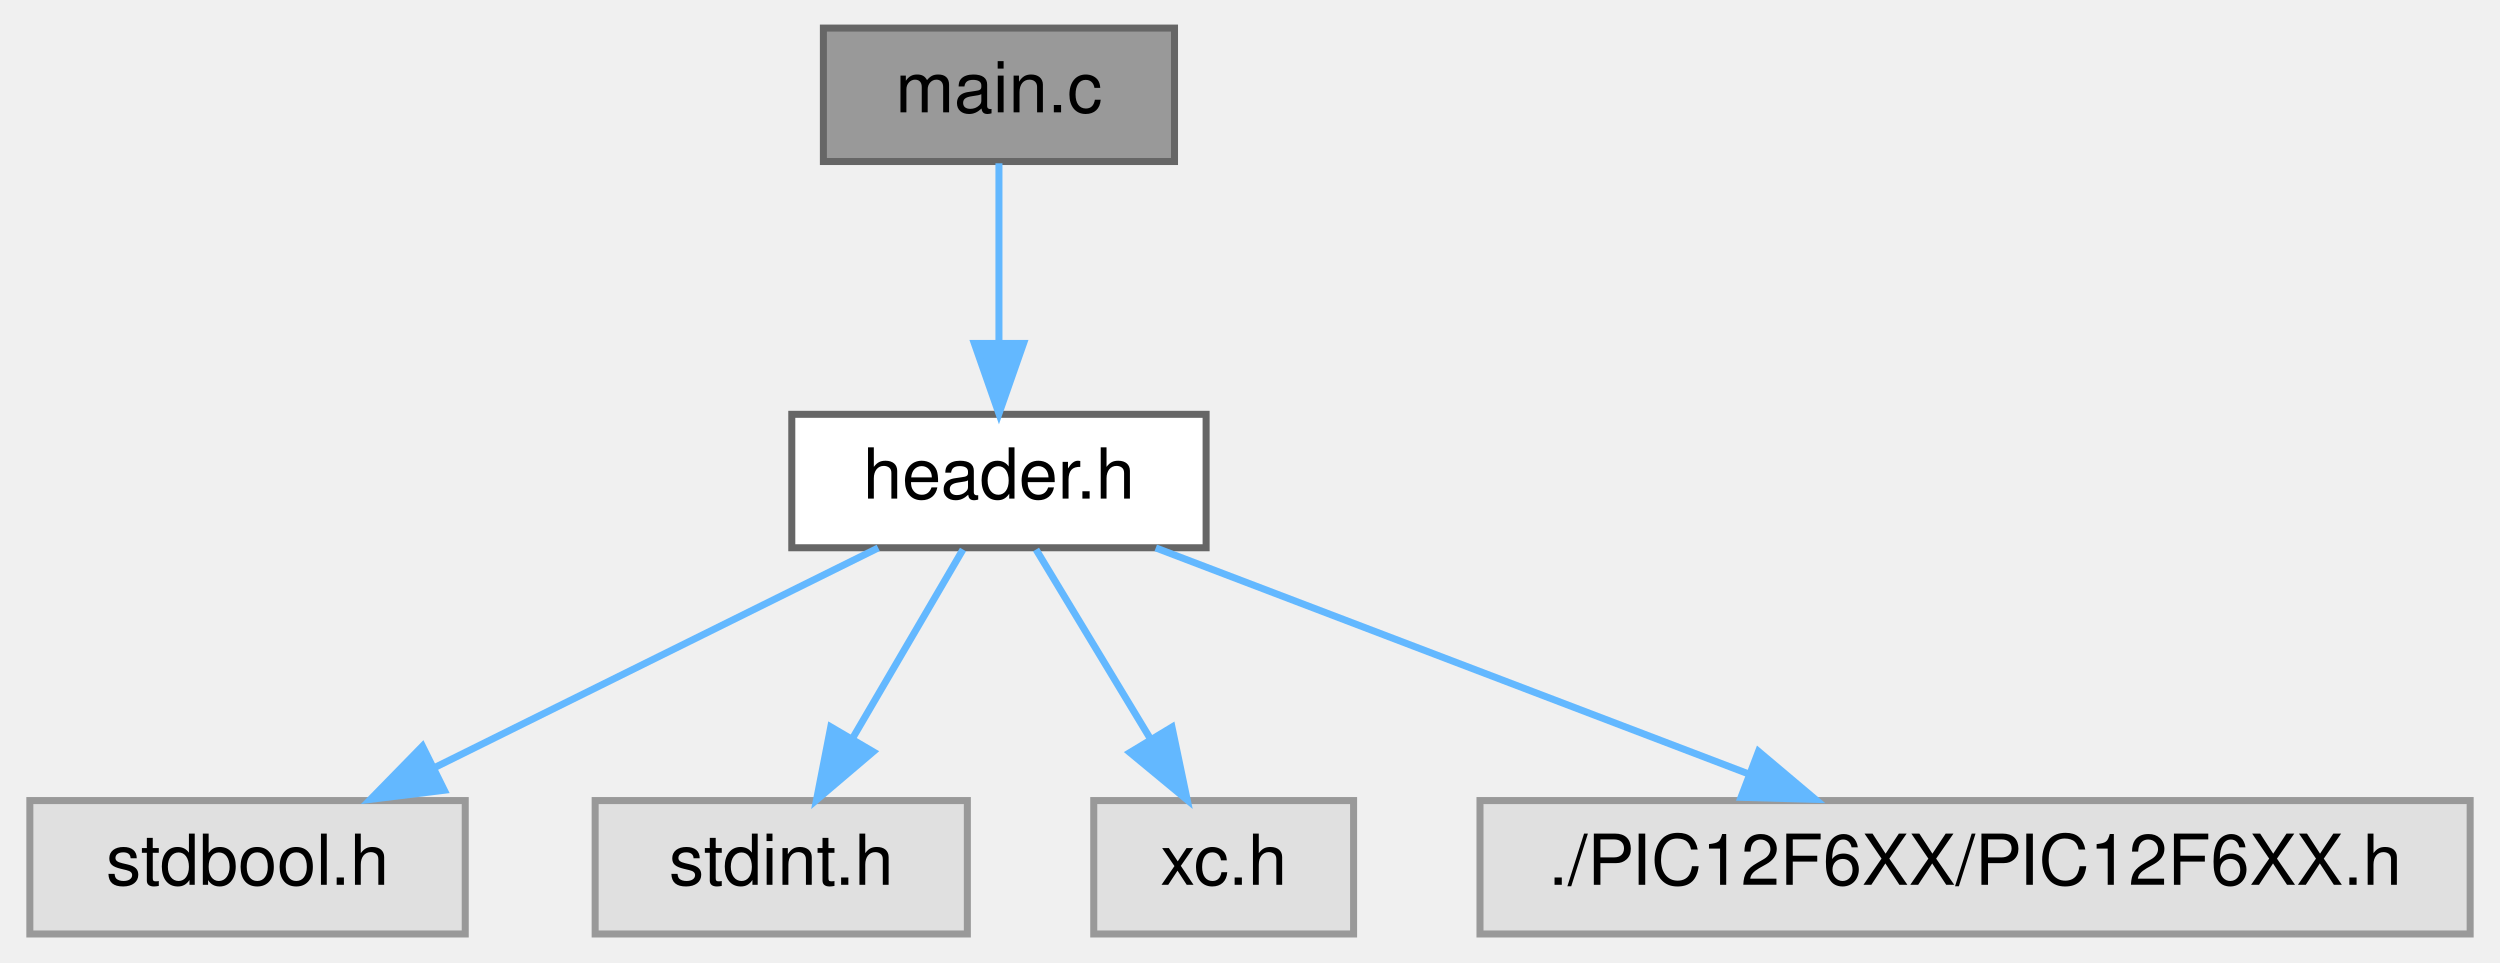
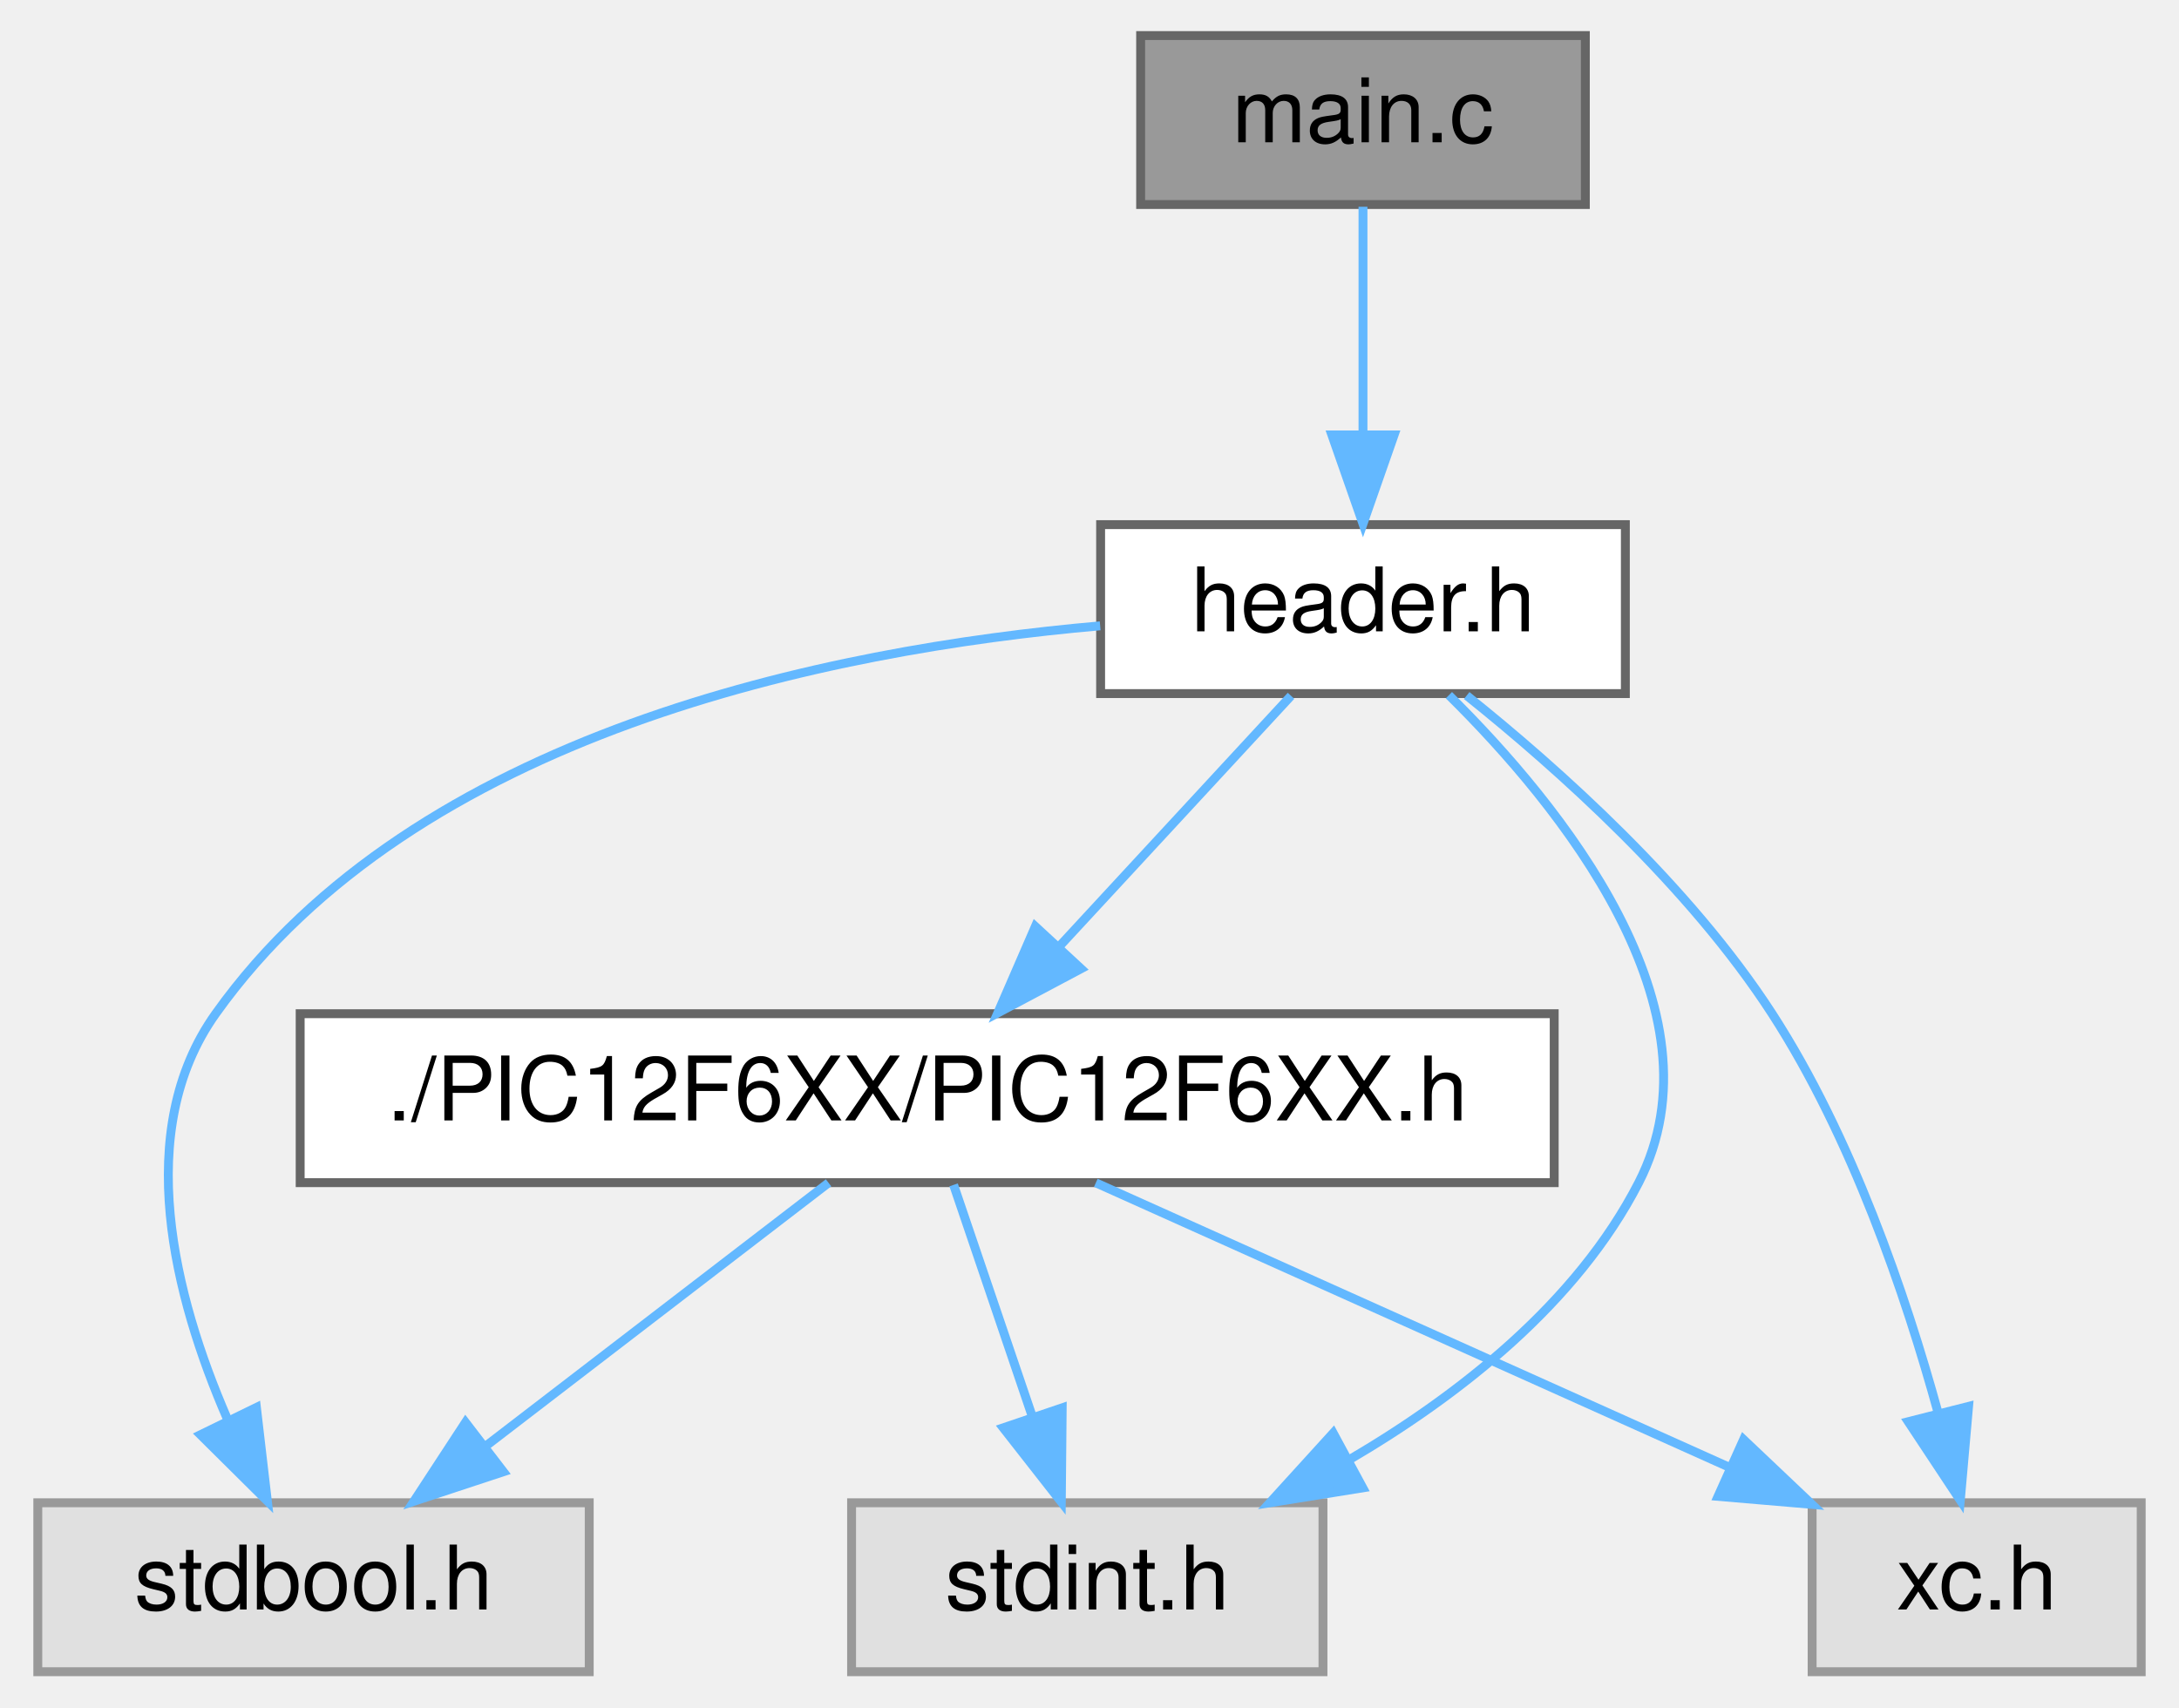
- <svg xmlns="http://www.w3.org/2000/svg" xmlns:xlink="http://www.w3.org/1999/xlink" width="356pt" height="137pt" viewBox="0.00 0.00 355.50 137.00">
-   <g id="graph0" class="graph" transform="scale(1 1) rotate(0) translate(4 133)">
+ <svg xmlns="http://www.w3.org/2000/svg" xmlns:xlink="http://www.w3.org/1999/xlink" width="245pt" height="192pt" viewBox="0.00 0.00 244.50 192.00">
+   <g id="graph0" class="graph" transform="scale(1 1) rotate(0) translate(4 188)">
    <g id="node1" class="node">
      <g id="a_node1">
        <a xlink:title="Program for Trail True Bypass with PIC microcontroller.">
-           <polygon fill="#999999" stroke="#666666" points="163,-129 113,-129 113,-110 163,-110 163,-129" />
-           <text text-anchor="middle" x="138" y="-117" font-family="Helvetica,sans-Serif" font-size="10.00">main.c</text>
+           <polygon fill="#999999" stroke="#666666" points="174,-184 124,-184 124,-165 174,-165 174,-184" />
+           <text text-anchor="middle" x="149" y="-172" font-family="Helvetica,sans-Serif" font-size="10.00">main.c</text>
        </a>
      </g>
    </g>
    <g id="node2" class="node">
      <g id="a_node2">
        <a xlink:href="header_8h.html" target="_top" xlink:title=" ">
-           <polygon fill="white" stroke="#666666" points="167.5,-74 108.5,-74 108.5,-55 167.5,-55 167.5,-74" />
-           <text text-anchor="middle" x="138" y="-62" font-family="Helvetica,sans-Serif" font-size="10.00">header.h</text>
+           <polygon fill="white" stroke="#666666" points="178.5,-129 119.5,-129 119.5,-110 178.5,-110 178.5,-129" />
+           <text text-anchor="middle" x="149" y="-117" font-family="Helvetica,sans-Serif" font-size="10.00">header.h</text>
        </a>
      </g>
    </g>
    <g id="edge1" class="edge">
-       <path fill="none" stroke="#63b8ff" d="M138,-109.75C138,-102.8 138,-92.85 138,-84.13" />
-       <polygon fill="#63b8ff" stroke="#63b8ff" points="141.5,-84.09 138,-74.09 134.5,-84.09 141.5,-84.09" />
+       <path fill="none" stroke="#63b8ff" d="M149,-164.75C149,-157.8 149,-147.85 149,-139.13" />
+       <polygon fill="#63b8ff" stroke="#63b8ff" points="152.5,-139.09 149,-129.09 145.5,-139.09 152.5,-139.09" />
    </g>
    <g id="node3" class="node">
      <g id="a_node3">
        <a xlink:title=" ">
          <polygon fill="#e0e0e0" stroke="#999999" points="62,-19 0,-19 0,0 62,0 62,-19" />
          <text text-anchor="middle" x="31" y="-7" font-family="Helvetica,sans-Serif" font-size="10.00">stdbool.h</text>
        </a>
      </g>
    </g>
    <g id="edge2" class="edge">
-       <path fill="none" stroke="#63b8ff" d="M120.81,-54.98C103.75,-46.54 77.37,-33.47 57.6,-23.68" />
-       <polygon fill="#63b8ff" stroke="#63b8ff" points="59.02,-20.47 48.5,-19.17 55.91,-26.75 59.02,-20.47" />
+       <path fill="none" stroke="#63b8ff" d="M119.45,-117.62C88.87,-114.94 42.48,-105.54 20,-74 10.58,-60.79 15.36,-42.16 21.28,-28.5" />
+       <polygon fill="#63b8ff" stroke="#63b8ff" points="24.58,-29.72 25.81,-19.19 18.29,-26.65 24.58,-29.72" />
    </g>
    <g id="node4" class="node">
      <g id="a_node4">
        <a xlink:title=" ">
-           <polygon fill="#e0e0e0" stroke="#999999" points="133.5,-19 80.5,-19 80.5,0 133.5,0 133.5,-19" />
-           <text text-anchor="middle" x="107" y="-7" font-family="Helvetica,sans-Serif" font-size="10.00">stdint.h</text>
+           <polygon fill="#e0e0e0" stroke="#999999" points="144.5,-19 91.5,-19 91.5,0 144.5,0 144.5,-19" />
+           <text text-anchor="middle" x="118" y="-7" font-family="Helvetica,sans-Serif" font-size="10.00">stdint.h</text>
        </a>
      </g>
    </g>
    <g id="edge3" class="edge">
-       <path fill="none" stroke="#63b8ff" d="M132.88,-54.75C128.64,-47.49 122.47,-36.95 117.22,-27.98" />
-       <polygon fill="#63b8ff" stroke="#63b8ff" points="120.09,-25.95 112.02,-19.09 114.05,-29.49 120.09,-25.95" />
+       <path fill="none" stroke="#63b8ff" d="M158.66,-109.82C171.09,-97.54 189.97,-74.43 180,-55 173.04,-41.44 159.81,-31.07 147.35,-23.78" />
+       <polygon fill="#63b8ff" stroke="#63b8ff" points="148.98,-20.68 138.52,-19 145.65,-26.84 148.98,-20.68" />
    </g>
    <g id="node5" class="node">
      <g id="a_node5">
        <a xlink:title=" ">
-           <polygon fill="#e0e0e0" stroke="#999999" points="188.5,-19 151.5,-19 151.5,0 188.5,0 188.5,-19" />
-           <text text-anchor="middle" x="170" y="-7" font-family="Helvetica,sans-Serif" font-size="10.00">xc.h</text>
+           <polygon fill="#e0e0e0" stroke="#999999" points="236.5,-19 199.5,-19 199.5,0 236.5,0 236.5,-19" />
+           <text text-anchor="middle" x="218" y="-7" font-family="Helvetica,sans-Serif" font-size="10.00">xc.h</text>
        </a>
      </g>
    </g>
    <g id="edge4" class="edge">
-       <path fill="none" stroke="#63b8ff" d="M143.28,-54.75C147.71,-47.42 154.16,-36.73 159.62,-27.7" />
-       <polygon fill="#63b8ff" stroke="#63b8ff" points="162.64,-29.46 164.81,-19.09 156.65,-25.84 162.64,-29.46" />
+       <path fill="none" stroke="#63b8ff" d="M160.66,-109.78C170.94,-101.55 185.7,-88.36 195,-74 203.96,-60.16 210.02,-42.36 213.66,-29.13" />
+       <polygon fill="#63b8ff" stroke="#63b8ff" points="217.09,-29.84 216.16,-19.28 210.31,-28.12 217.09,-29.84" />
    </g>
    <g id="node6" class="node">
      <g id="a_node6">
-         <a xlink:title=" ">
-           <polygon fill="#e0e0e0" stroke="#999999" points="347.5,-19 206.5,-19 206.5,0 347.5,0 347.5,-19" />
-           <text text-anchor="middle" x="277" y="-7" font-family="Helvetica,sans-Serif" font-size="10.00">./PIC12F6XX/PIC12F6XX.h</text>
+         <a xlink:href="PIC12F6XX_8h.html" target="_top" xlink:title=" ">
+           <polygon fill="white" stroke="#666666" points="170.5,-74 29.5,-74 29.5,-55 170.5,-55 170.5,-74" />
+           <text text-anchor="middle" x="100" y="-62" font-family="Helvetica,sans-Serif" font-size="10.00">./PIC12F6XX/PIC12F6XX.h</text>
        </a>
      </g>
    </g>
    <g id="edge5" class="edge">
-       <path fill="none" stroke="#63b8ff" d="M160.33,-54.98C183.2,-46.27 218.96,-32.63 244.86,-22.75" />
-       <polygon fill="#63b8ff" stroke="#63b8ff" points="246.16,-26 254.26,-19.17 243.67,-19.46 246.16,-26" />
+       <path fill="none" stroke="#63b8ff" d="M140.91,-109.75C133.84,-102.11 123.41,-90.82 114.85,-81.56" />
+       <polygon fill="#63b8ff" stroke="#63b8ff" points="117.3,-79.06 107.94,-74.09 112.16,-83.81 117.3,-79.06" />
+     </g>
+     <g id="edge6" class="edge">
+       <path fill="none" stroke="#63b8ff" d="M88.91,-54.98C78.51,-47 62.74,-34.88 50.28,-25.31" />
+       <polygon fill="#63b8ff" stroke="#63b8ff" points="52.35,-22.49 42.29,-19.17 48.09,-28.04 52.35,-22.49" />
+     </g>
+     <g id="edge7" class="edge">
+       <path fill="none" stroke="#63b8ff" d="M102.97,-54.75C105.36,-47.72 108.79,-37.62 111.77,-28.84" />
+       <polygon fill="#63b8ff" stroke="#63b8ff" points="115.18,-29.68 115.08,-19.09 108.55,-27.43 115.18,-29.68" />
+     </g>
+     <g id="edge8" class="edge">
+       <path fill="none" stroke="#63b8ff" d="M118.96,-54.98C138.25,-46.32 168.37,-32.79 190.33,-22.93" />
+       <polygon fill="#63b8ff" stroke="#63b8ff" points="191.79,-26.11 199.48,-18.82 188.92,-19.72 191.79,-26.11" />
    </g>
  </g>
</svg>
